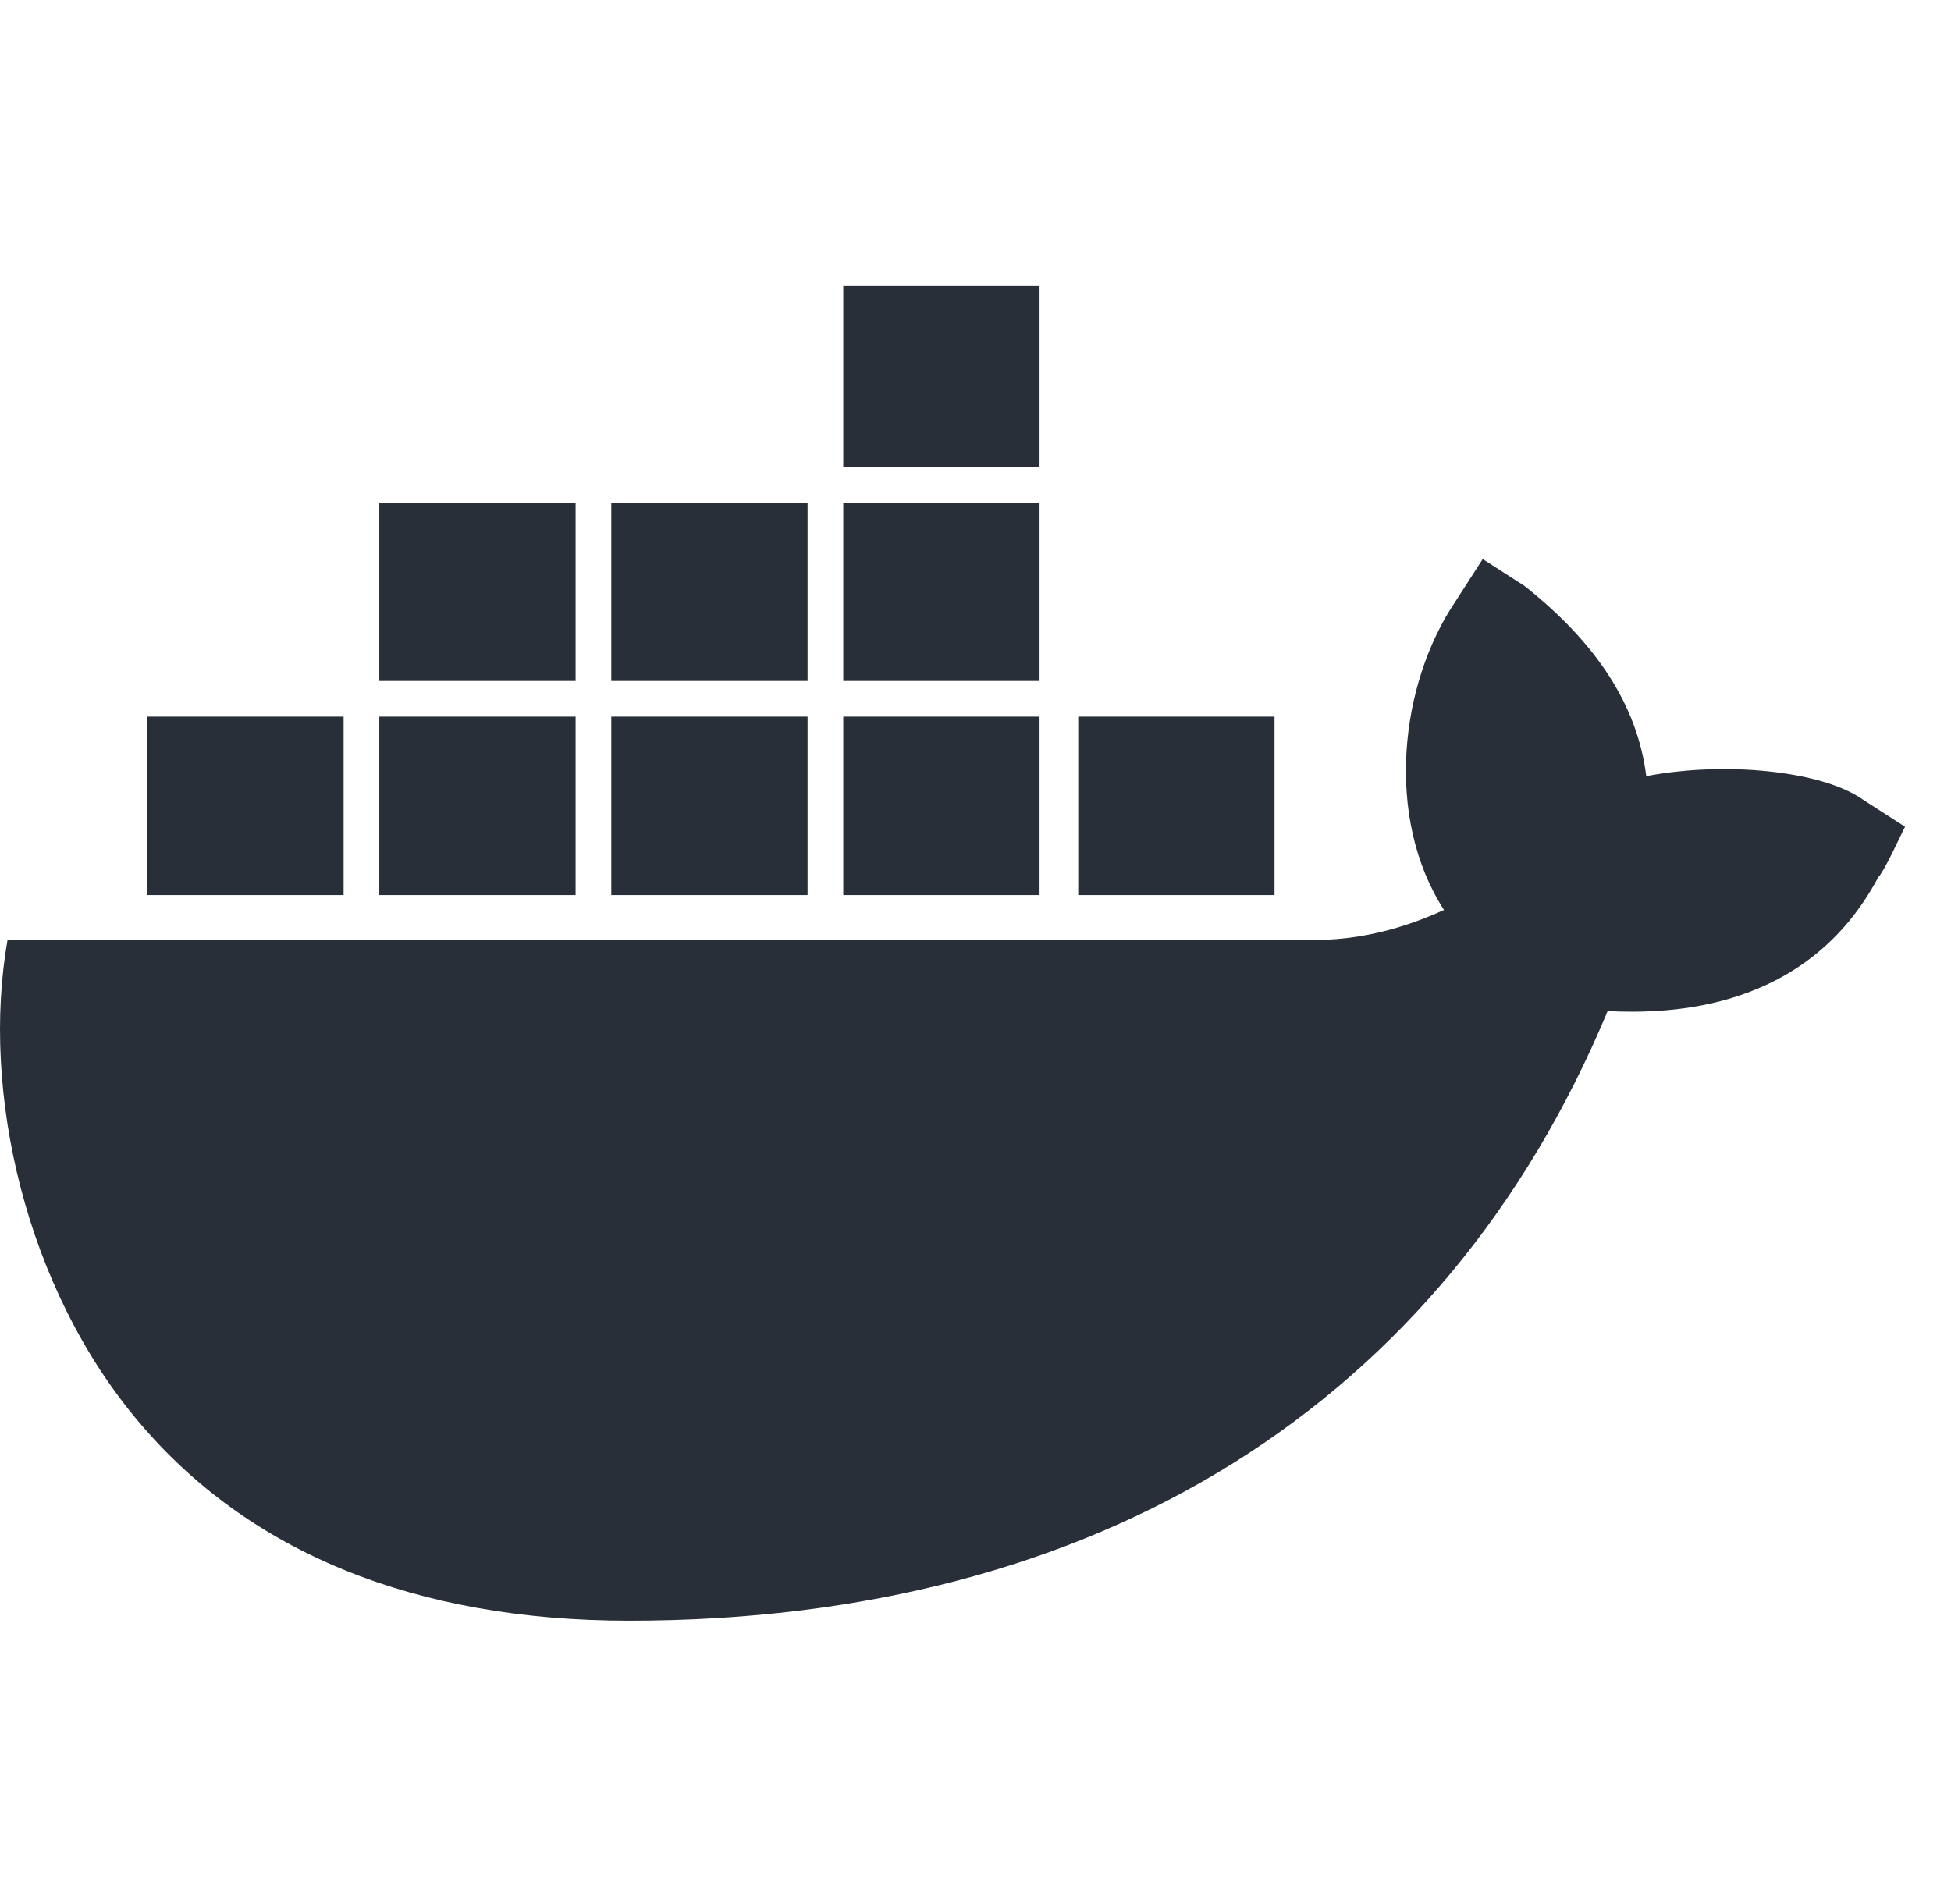
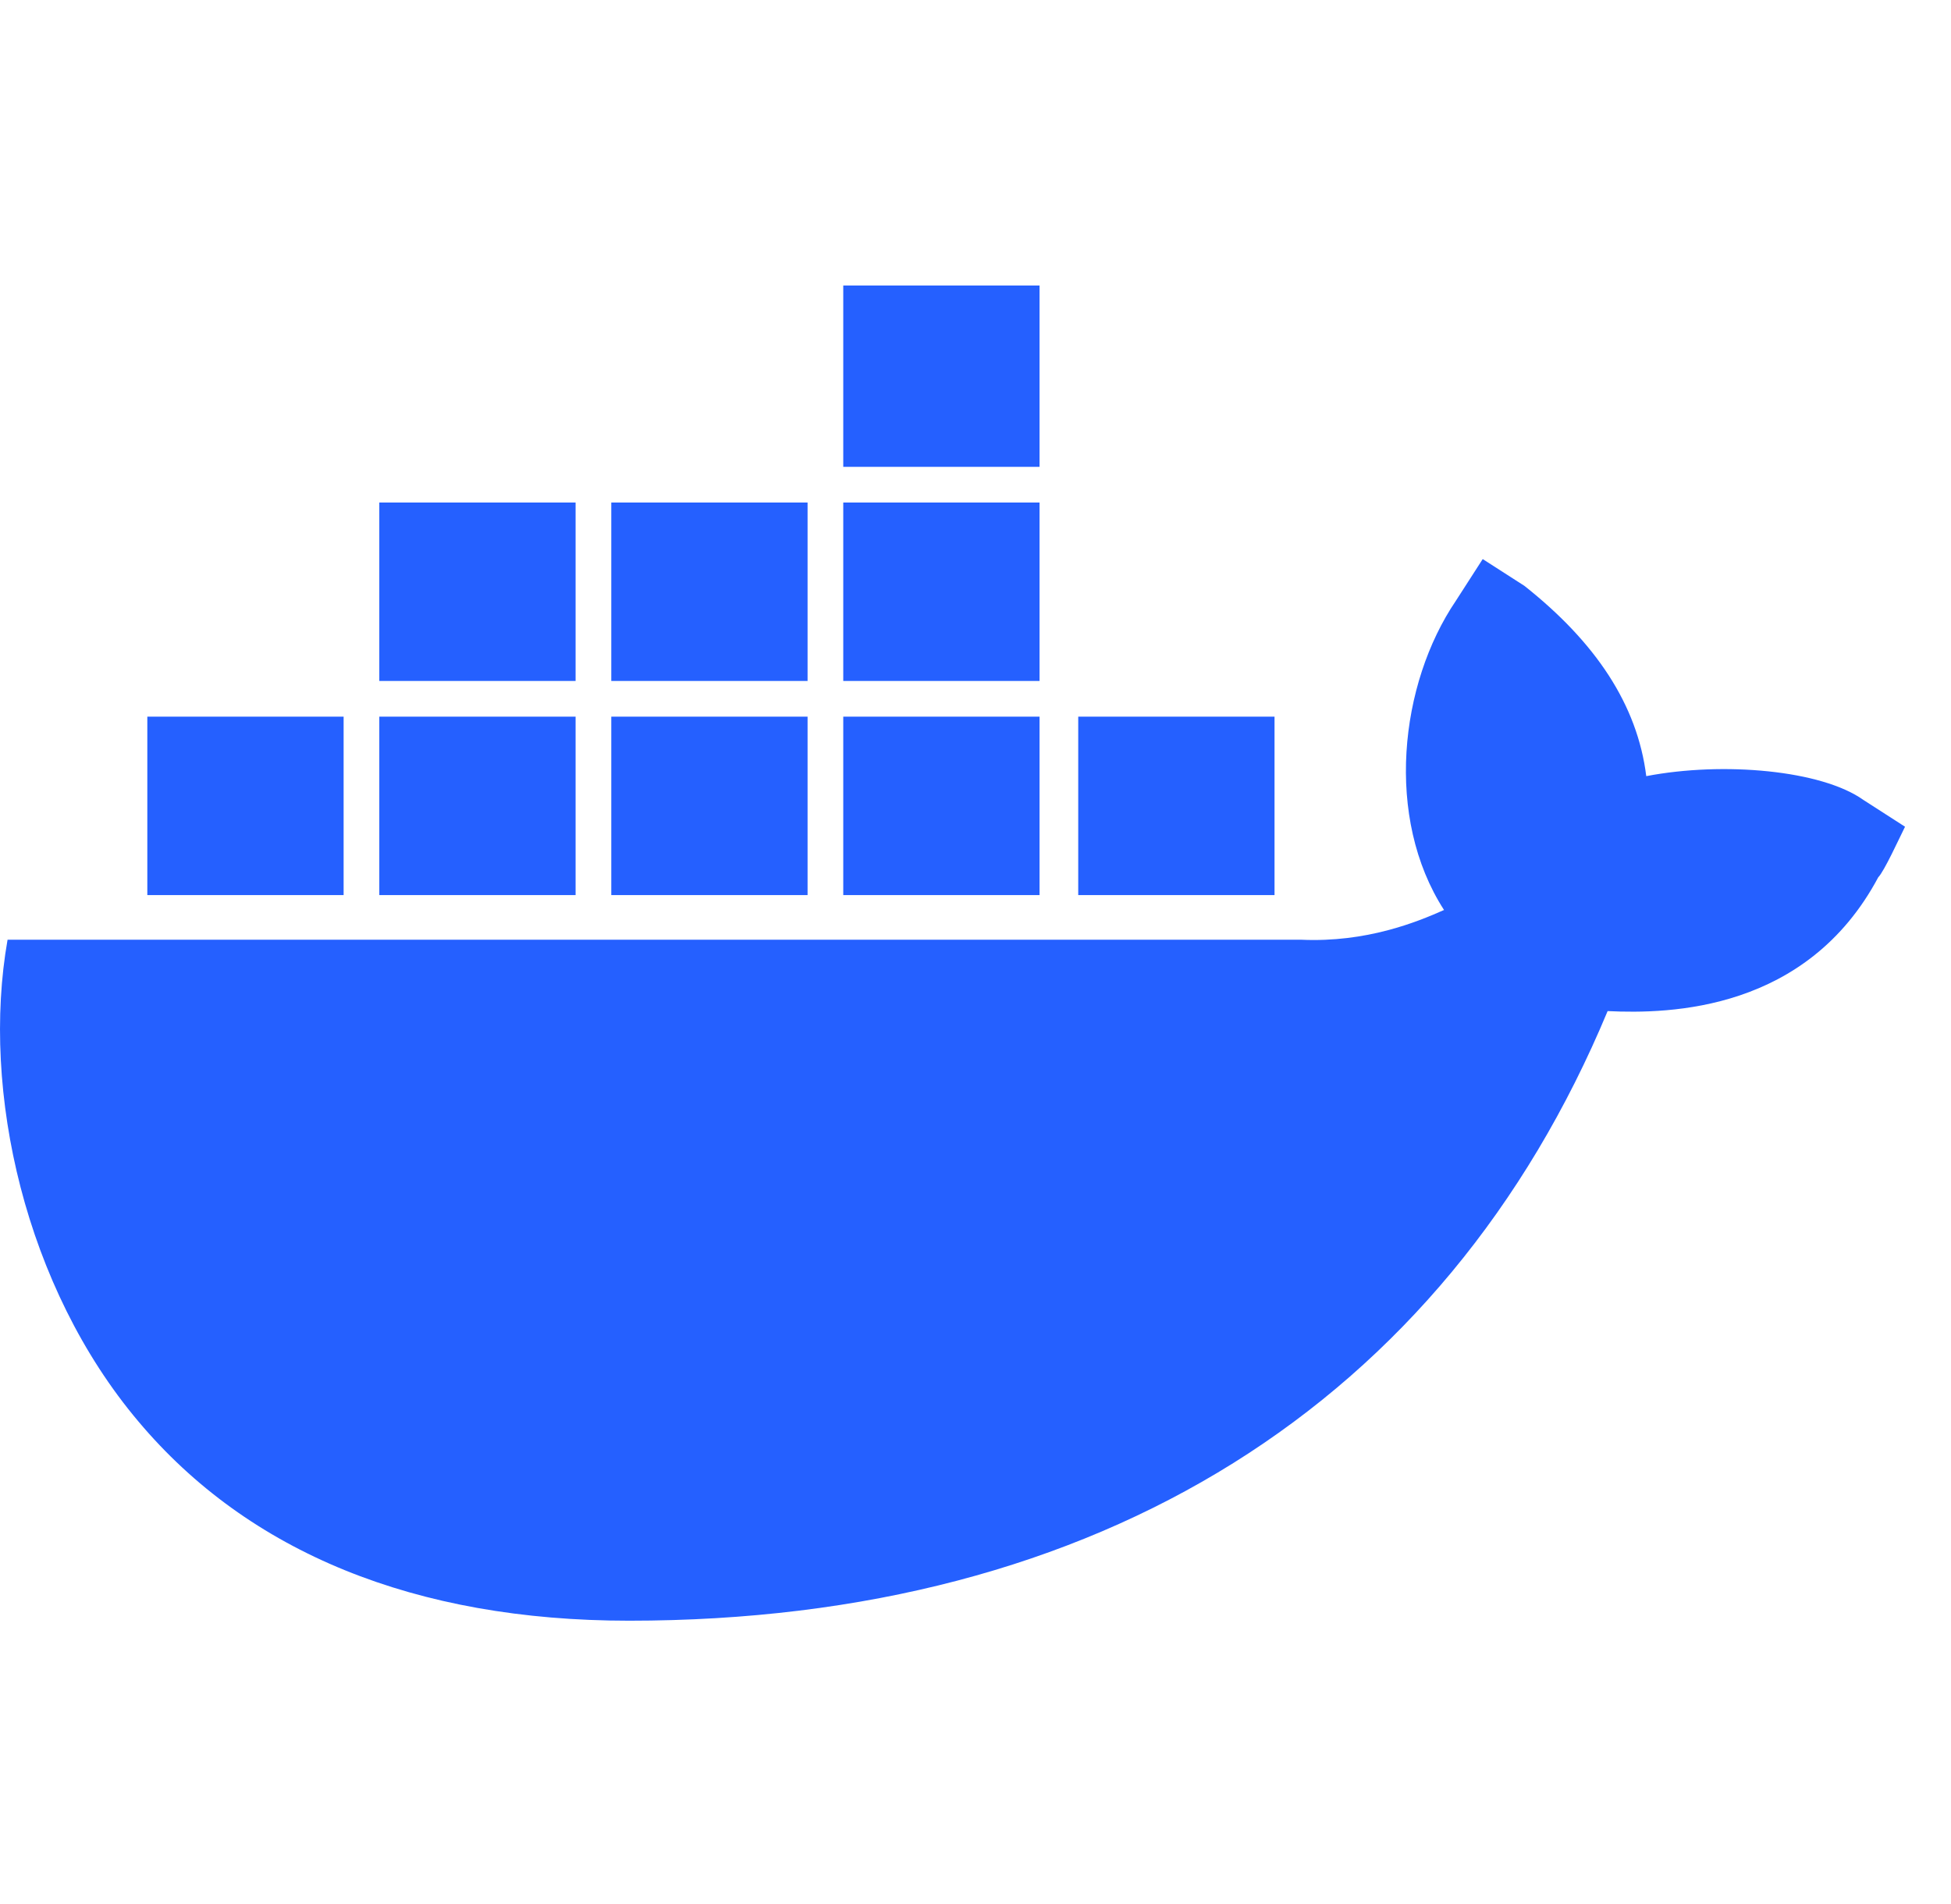
<svg xmlns="http://www.w3.org/2000/svg" width="41" height="40" viewBox="0 0 41 40" fill="none">
-   <path d="M21.846 18.812H17.721V15.062H21.846V18.812ZM21.846 6H17.721V9.812H21.846V6ZM26.784 15.062H22.659V18.812H26.784V15.062ZM16.971 10.562H12.846V14.312H16.971V10.562ZM21.846 10.562H17.721V14.312H21.846V10.562ZM39.159 16.812C38.284 16.188 36.221 16 34.596 16.312C34.409 14.812 33.534 13.5 32.034 12.312L31.159 11.75L30.596 12.625C29.409 14.375 29.096 17.188 30.346 19.125C29.784 19.375 28.721 19.812 27.346 19.75H0.159C-0.404 22.938 0.534 27.062 2.909 29.875C5.221 32.625 8.721 34.062 13.221 34.062C23.096 34.062 30.346 29.5 33.784 21.25C35.096 21.312 37.971 21.25 39.471 18.438C39.596 18.312 39.909 17.625 40.034 17.375L39.159 16.812ZM7.221 15.062H3.096V18.812H7.221V15.062ZM12.096 15.062H7.971V18.812H12.096V15.062ZM16.971 15.062H12.846V18.812H16.971V15.062ZM12.096 10.562H7.971V14.312H12.096V10.562Z" fill="#282F38" />
+   <path d="M21.846 18.812H17.721V15.062H21.846V18.812ZM21.846 6H17.721V9.812H21.846V6ZM26.784 15.062H22.659V18.812H26.784V15.062ZM16.971 10.562H12.846V14.312H16.971V10.562ZM21.846 10.562H17.721V14.312H21.846V10.562ZM39.159 16.812C38.284 16.188 36.221 16 34.596 16.312C34.409 14.812 33.534 13.5 32.034 12.312L31.159 11.75L30.596 12.625C29.409 14.375 29.096 17.188 30.346 19.125C29.784 19.375 28.721 19.812 27.346 19.75H0.159C-0.404 22.938 0.534 27.062 2.909 29.875C5.221 32.625 8.721 34.062 13.221 34.062C23.096 34.062 30.346 29.5 33.784 21.25C35.096 21.312 37.971 21.25 39.471 18.438C39.596 18.312 39.909 17.625 40.034 17.375L39.159 16.812ZM7.221 15.062H3.096V18.812H7.221V15.062ZM12.096 15.062H7.971V18.812H12.096V15.062ZM16.971 15.062H12.846V18.812H16.971V15.062ZM12.096 10.562H7.971V14.312H12.096V10.562Z" fill="#2560FF" />
</svg>
